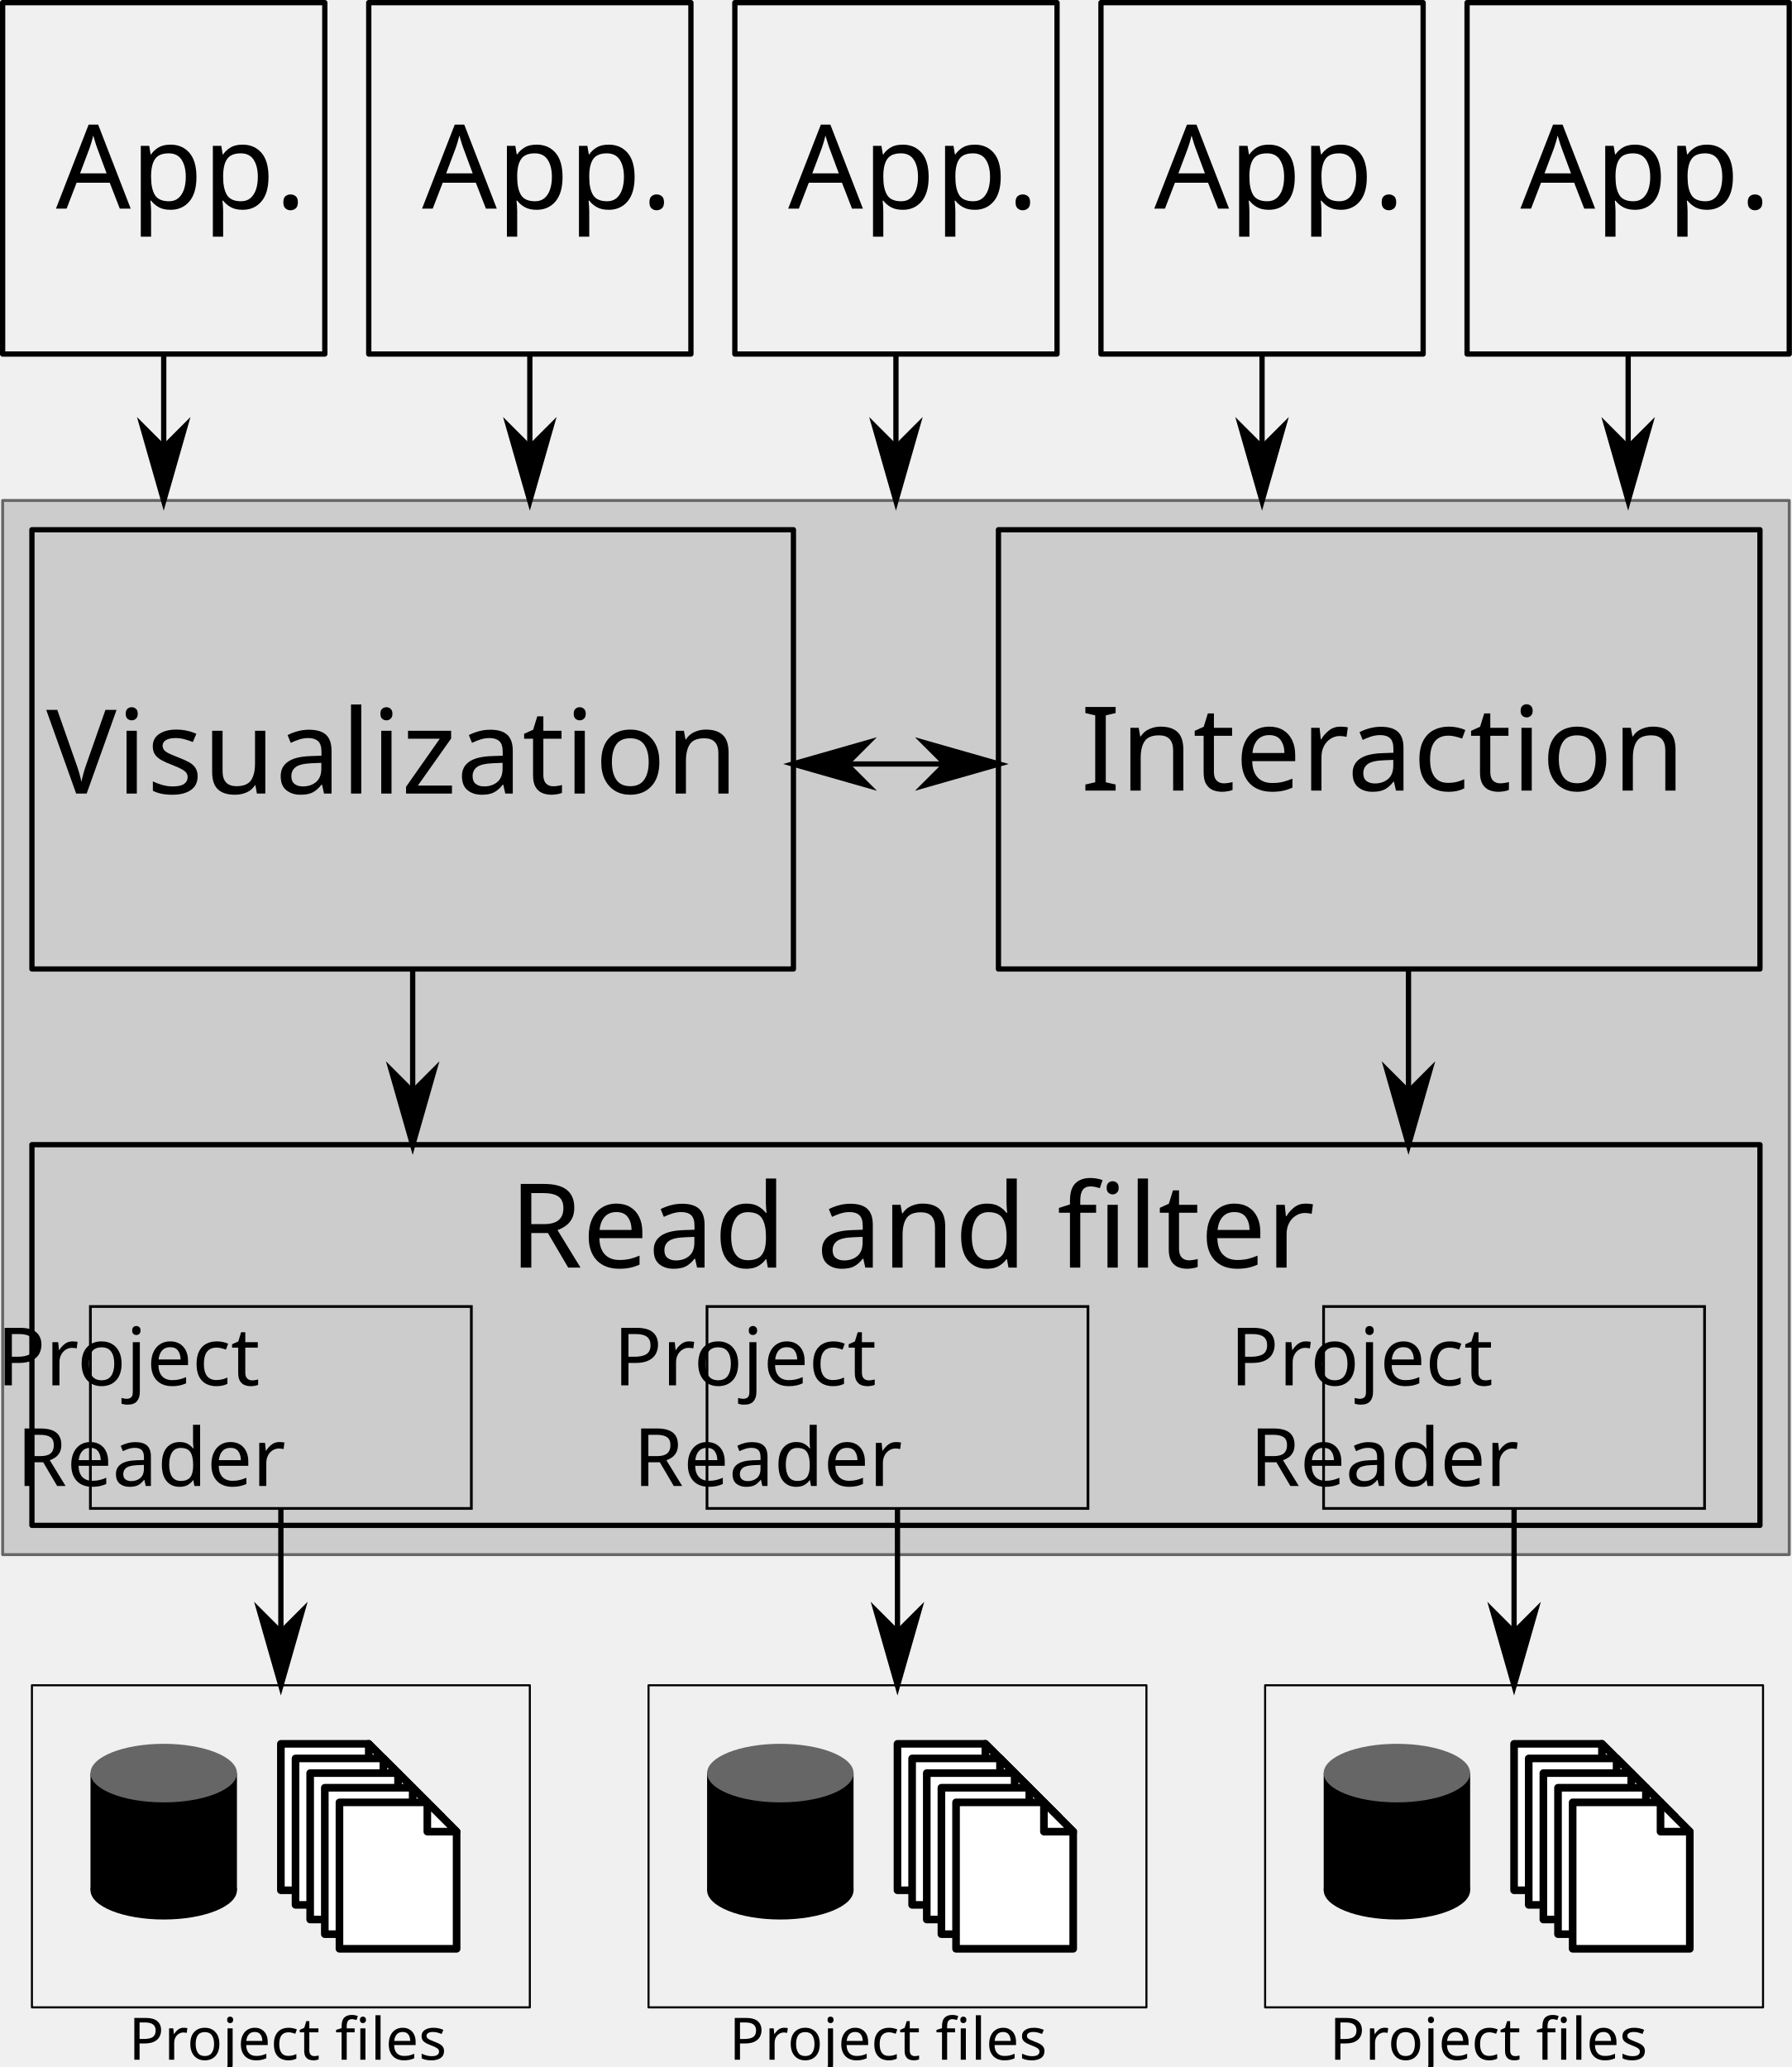
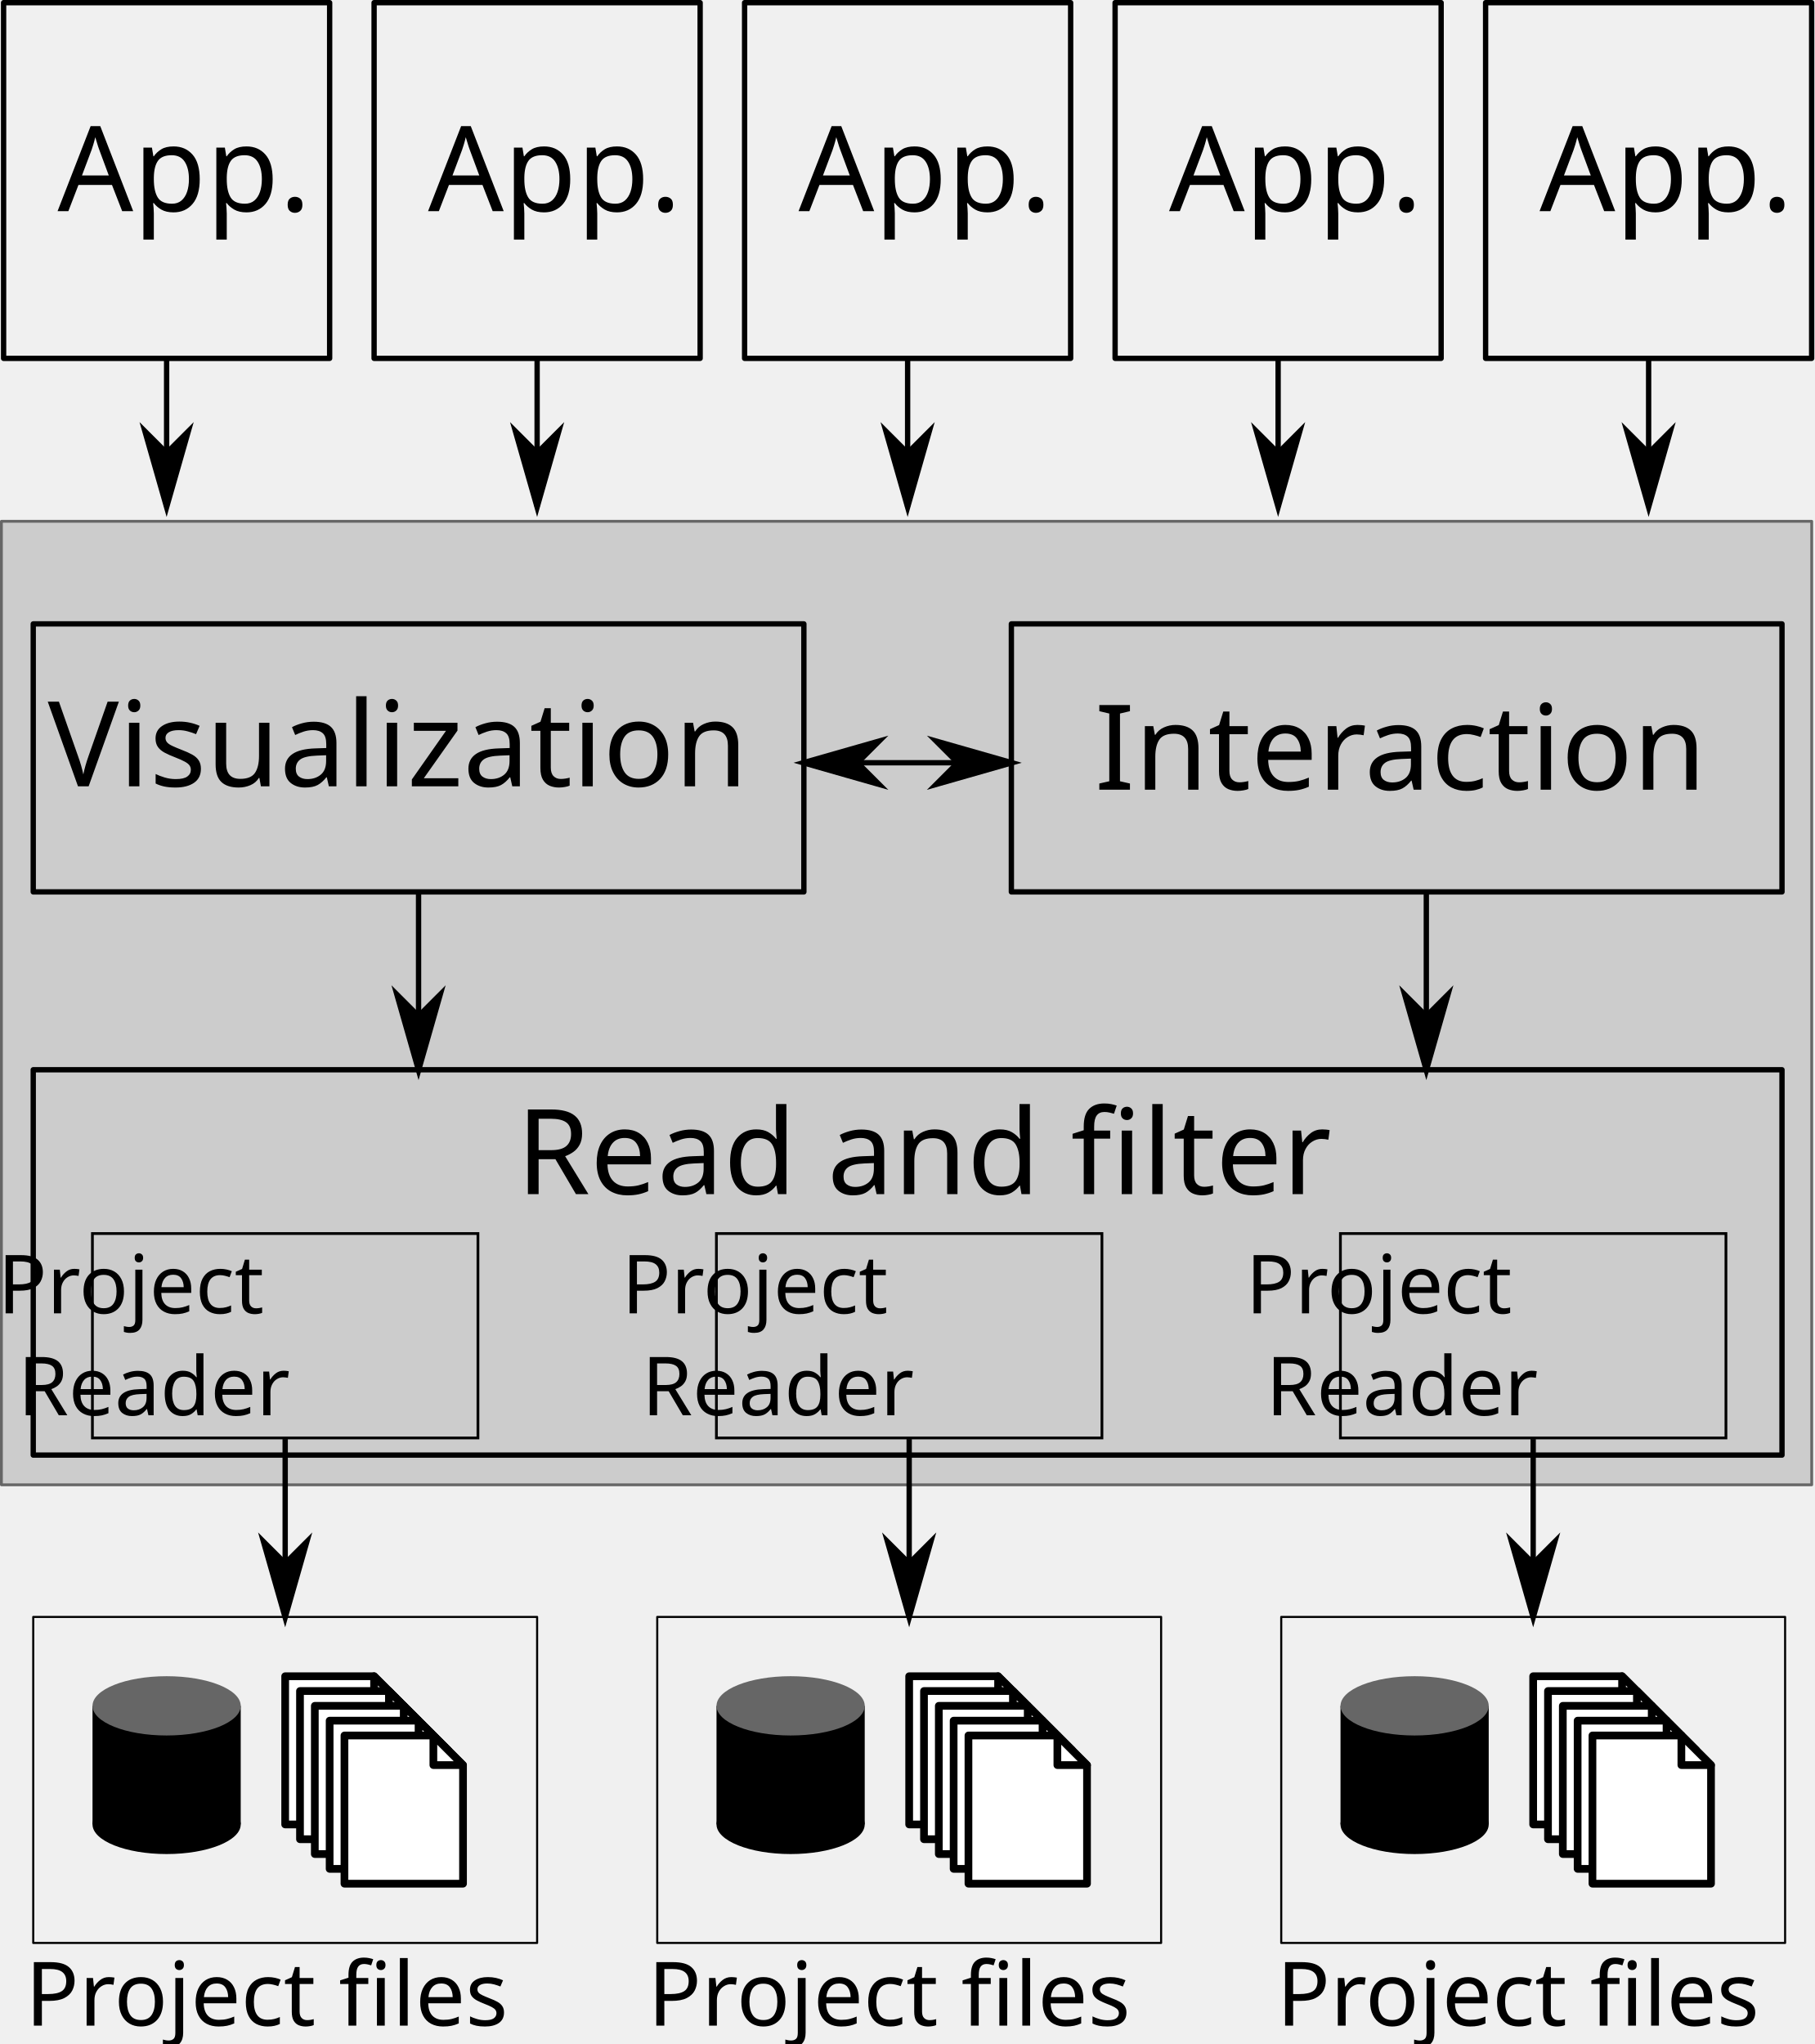
- <svg xmlns="http://www.w3.org/2000/svg" width="611.8" height="705.863" id="svg2" version="1.1">
+ <svg xmlns="http://www.w3.org/2000/svg" width="612.114" height="689.581" id="svg2" version="1.1">
  <defs id="defs4">
    <marker orient="auto" refY="0" refX="0" id="Arrow1Lstart" style="overflow:visible">
      <path id="path4239" d="M 0,0 5,-5 -12.5,0 5,5 0,0 Z" style="fill-rule:evenodd;stroke:#000000;stroke-width:1pt" transform="matrix(0.8,0,0,0.8,10,0)" />
    </marker>
    <marker orient="auto" refY="0" refX="0" id="Arrow1Lend" style="overflow:visible">
      <path id="path4242" d="M 0,0 5,-5 -12.5,0 5,5 0,0 Z" style="fill-rule:evenodd;stroke:#000000;stroke-width:1pt" transform="matrix(-0.8,0,0,-0.8,-10,0)" />
    </marker>
    <marker orient="auto" refY="0" refX="0" id="Arrow1Lend-1" style="overflow:visible">
      <path id="path4242-3" d="M 0,0 5,-5 -12.5,0 5,5 0,0 Z" style="fill-rule:evenodd;stroke:#000000;stroke-width:1pt" transform="matrix(-0.8,0,0,-0.8,-10,0)" />
    </marker>
    <marker orient="auto" refY="0" refX="0" id="Arrow1Lend-15" style="overflow:visible">
      <path id="path4242-4" d="M 0,0 5,-5 -12.5,0 5,5 0,0 Z" style="fill-rule:evenodd;stroke:#000000;stroke-width:1pt" transform="matrix(-0.8,0,0,-0.8,-10,0)" />
    </marker>
    <marker orient="auto" refY="0" refX="0" id="Arrow1Lend-15-8" style="overflow:visible">
      <path id="path4242-4-0" d="M 0,0 5,-5 -12.5,0 5,5 0,0 Z" style="fill-rule:evenodd;stroke:#000000;stroke-width:1pt" transform="matrix(-0.8,0,0,-0.8,-10,0)" />
    </marker>
    <marker orient="auto" refY="0" refX="0" id="Arrow1Lend-15-3" style="overflow:visible">
      <path id="path4242-4-7" d="M 0,0 5,-5 -12.5,0 5,5 0,0 Z" style="fill-rule:evenodd;stroke:#000000;stroke-width:1pt" transform="matrix(-0.8,0,0,-0.8,-10,0)" />
    </marker>
    <marker orient="auto" refY="0" refX="0" id="Arrow1Lend-15-5" style="overflow:visible">
      <path id="path4242-4-1" d="M 0,0 5,-5 -12.5,0 5,5 0,0 Z" style="fill-rule:evenodd;stroke:#000000;stroke-width:1pt" transform="matrix(-0.8,0,0,-0.8,-10,0)" />
    </marker>
    <marker orient="auto" refY="0" refX="0" id="Arrow1Lend-15-4" style="overflow:visible">
      <path id="path4242-4-8" d="M 0,0 5,-5 -12.5,0 5,5 0,0 Z" style="fill-rule:evenodd;stroke:#000000;stroke-width:1pt" transform="matrix(-0.8,0,0,-0.8,-10,0)" />
    </marker>
    <marker orient="auto" refY="0" refX="0" id="Arrow1Lend-7" style="overflow:visible">
      <path id="path4242-30" d="M 0,0 5,-5 -12.5,0 5,5 0,0 Z" style="fill-rule:evenodd;stroke:#000000;stroke-width:1pt" transform="matrix(-0.8,0,0,-0.8,-10,0)" />
    </marker>
    <marker orient="auto" refY="0" refX="0" id="Arrow1Lend-4" style="overflow:visible">
      <path id="path4242-8" d="M 0,0 5,-5 -12.5,0 5,5 0,0 Z" style="fill-rule:evenodd;stroke:#000000;stroke-width:1pt" transform="matrix(-0.8,0,0,-0.8,-10,0)" />
    </marker>
    <marker orient="auto" refY="0" refX="0" id="Arrow1Lend-6" style="overflow:visible">
      <path id="path4242-5" d="M 0,0 5,-5 -12.5,0 5,5 0,0 Z" style="fill-rule:evenodd;stroke:#000000;stroke-width:1pt" transform="matrix(-0.8,0,0,-0.8,-10,0)" />
    </marker>
    <marker orient="auto" refY="0" refX="0" id="Arrow1Lend-14" style="overflow:visible">
      <path id="path4242-43" d="M 0,0 5,-5 -12.5,0 5,5 0,0 Z" style="fill-rule:evenodd;stroke:#000000;stroke-width:1pt" transform="matrix(-0.8,0,0,-0.8,-10,0)" />
    </marker>
  </defs>
-   <g id="layer1" transform="translate(-79.1,-331.4622)">
+   <g id="layer1" transform="translate(-78.78572,-361.4622)">
    <g id="g4153">
-       <rect style="fill:#cccccc;stroke:#666666;stroke-width:1;stroke-linejoin:round;stroke-miterlimit:4;stroke-dasharray:none;stroke-dashoffset:0;stroke-opacity:1" id="rect5822" width="610" height="360" x="80" y="502.362" />
+       <rect style="fill:#cccccc;stroke:#666666;stroke-width:0.951;stroke-linejoin:round;stroke-miterlimit:4;stroke-dasharray:none;stroke-dashoffset:0;stroke-opacity:1" id="rect5822" width="610.763" height="325.049" x="79.261" y="537.338" />
      <text xml:space="preserve" style="font-style:normal;font-weight:normal;font-size:40px;line-height:125%;font-family:Sans;letter-spacing:0px;word-spacing:0px;fill:#000000;fill-opacity:1;stroke:none" x="253.018" y="764.327" id="text4918">
        <tspan id="tspan4920" x="253.018" y="764.327">Read and filter</tspan>
      </text>
-       <rect style="fill:none;stroke:#000000;stroke-width:1.8;stroke-linejoin:round;stroke-miterlimit:4;stroke-dasharray:none" id="rect4922" width="260" height="150" x="90" y="512.362" />
-       <rect style="fill:none;stroke:#000000;stroke-width:1.8;stroke-linejoin:round;stroke-miterlimit:4;stroke-dasharray:none" id="rect4922-9" width="260" height="150" x="420" y="512.362" />
-       <text xml:space="preserve" style="font-style:normal;font-weight:normal;font-size:40px;line-height:125%;font-family:Sans;letter-spacing:0px;word-spacing:0px;fill:#000000;fill-opacity:1;stroke:none" x="448.084" y="601.444" id="text4924-8">
-         <tspan id="tspan4926-1" x="448.084" y="601.444">Interaction</tspan>
+       <rect style="fill:none;stroke:#000000;stroke-width:1.8;stroke-linejoin:round;stroke-miterlimit:4;stroke-dasharray:none" id="rect4922" width="260" height="90.414" x="90" y="571.948" ry="0" />
+       <rect style="fill:none;stroke:#000000;stroke-width:1.8;stroke-linejoin:round;stroke-miterlimit:4;stroke-dasharray:none" id="rect4922-9" width="260" height="90.414" x="420" y="571.948" />
+       <text xml:space="preserve" style="font-style:normal;font-weight:normal;font-size:40px;line-height:125%;font-family:Sans;letter-spacing:0px;word-spacing:0px;fill:#000000;fill-opacity:1;stroke:none" x="448.084" y="627.873" id="text4924-8">
+         <tspan id="tspan4926-1" x="448.084" y="627.873">Interaction</tspan>
      </text>
      <path style="fill:none;stroke:#000000;stroke-width:1.8;stroke-linecap:butt;stroke-linejoin:miter;stroke-miterlimit:4;stroke-dasharray:none;stroke-opacity:1;marker-end:url(#Arrow1Lend-15)" d="m 220,662.362 0,60" id="path4952" />
      <path style="fill:none;stroke:#000000;stroke-width:1.8;stroke-linecap:butt;stroke-linejoin:miter;stroke-miterlimit:4;stroke-dasharray:none;stroke-opacity:1;marker-end:url(#Arrow1Lend-15)" d="m 560,662.362 0,60" id="path4954" />
-       <path style="fill:none;stroke:#000000;stroke-width:1.8;stroke-linecap:butt;stroke-linejoin:miter;stroke-miterlimit:4;stroke-dasharray:none;stroke-opacity:1;marker-start:url(#Arrow1Lstart);marker-end:url(#Arrow1Lend-15)" d="m 350,592.362 70,0" id="path4956" />
-       <g id="g6392">
+       <path style="fill:none;stroke:#000000;stroke-width:1.8;stroke-linecap:butt;stroke-linejoin:miter;stroke-miterlimit:4;stroke-dasharray:none;stroke-opacity:1;marker-start:url(#Arrow1Lstart);marker-end:url(#Arrow1Lend-15)" d="m 350,618.791 70,0" id="path4956" />
+       <g id="g6392" transform="translate(0,30)">
        <g transform="translate(-10,-40)" id="g5712">
          <rect style="fill:none;stroke:#000000;stroke-width:1.8;stroke-linejoin:round;stroke-miterlimit:4;stroke-dasharray:none" id="rect5706" width="110" height="120" x="90" y="372.362" />
          <text xml:space="preserve" style="font-style:normal;font-weight:normal;font-size:40px;line-height:125%;font-family:Sans;letter-spacing:0px;word-spacing:0px;fill:#000000;fill-opacity:1;stroke:none" x="108.208" y="442.704" id="text5708">
            <tspan id="tspan5710" x="108.208" y="442.704">App.</tspan>
          </text>
        </g>
        <path id="path6202" d="m 135,452.362 0,50" style="fill:none;stroke:#000000;stroke-width:1.8;stroke-linecap:butt;stroke-linejoin:miter;stroke-miterlimit:4;stroke-dasharray:none;stroke-opacity:1;marker-end:url(#Arrow1Lend-15)" />
      </g>
-       <g transform="translate(125,0)" id="g6392-8">
+       <g transform="translate(125,30)" id="g6392-8">
        <g transform="translate(-10,-40)" id="g5712-7">
          <rect style="fill:none;stroke:#000000;stroke-width:1.8;stroke-linejoin:round;stroke-miterlimit:4;stroke-dasharray:none" id="rect5706-7" width="110" height="120" x="90" y="372.362" />
          <text xml:space="preserve" style="font-style:normal;font-weight:normal;font-size:40px;line-height:125%;font-family:Sans;letter-spacing:0px;word-spacing:0px;fill:#000000;fill-opacity:1;stroke:none" x="108.208" y="442.704" id="text5708-8">
            <tspan id="tspan5710-3" x="108.208" y="442.704">App.</tspan>
          </text>
        </g>
        <path id="path6202-8" d="m 135,452.362 0,50" style="fill:none;stroke:#000000;stroke-width:1.8;stroke-linecap:butt;stroke-linejoin:miter;stroke-miterlimit:4;stroke-dasharray:none;stroke-opacity:1;marker-end:url(#Arrow1Lend-15)" />
      </g>
-       <g transform="translate(250,0)" id="g6392-1">
+       <g transform="translate(250,30)" id="g6392-1">
        <g transform="translate(-10,-40)" id="g5712-0">
          <rect style="fill:none;stroke:#000000;stroke-width:1.8;stroke-linejoin:round;stroke-miterlimit:4;stroke-dasharray:none" id="rect5706-73" width="110" height="120" x="90" y="372.362" />
          <text xml:space="preserve" style="font-style:normal;font-weight:normal;font-size:40px;line-height:125%;font-family:Sans;letter-spacing:0px;word-spacing:0px;fill:#000000;fill-opacity:1;stroke:none" x="108.208" y="442.704" id="text5708-4">
            <tspan id="tspan5710-9" x="108.208" y="442.704">App.</tspan>
          </text>
        </g>
        <path id="path6202-6" d="m 135,452.362 0,50" style="fill:none;stroke:#000000;stroke-width:1.8;stroke-linecap:butt;stroke-linejoin:miter;stroke-miterlimit:4;stroke-dasharray:none;stroke-opacity:1;marker-end:url(#Arrow1Lend-15)" />
      </g>
-       <g transform="translate(500,0)" id="g6392-0">
+       <g transform="translate(500,30)" id="g6392-0">
        <g transform="translate(-10,-40)" id="g5712-9">
          <rect style="fill:none;stroke:#000000;stroke-width:1.8;stroke-linejoin:round;stroke-miterlimit:4;stroke-dasharray:none" id="rect5706-9" width="110" height="120" x="90" y="372.362" />
          <text xml:space="preserve" style="font-style:normal;font-weight:normal;font-size:40px;line-height:125%;font-family:Sans;letter-spacing:0px;word-spacing:0px;fill:#000000;fill-opacity:1;stroke:none" x="108.208" y="442.704" id="text5708-6">
            <tspan id="tspan5710-8" x="108.208" y="442.704">App.</tspan>
          </text>
        </g>
        <path id="path6202-3" d="m 135,452.362 0,50" style="fill:none;stroke:#000000;stroke-width:1.8;stroke-linecap:butt;stroke-linejoin:miter;stroke-miterlimit:4;stroke-dasharray:none;stroke-opacity:1;marker-end:url(#Arrow1Lend-15)" />
      </g>
-       <g transform="translate(375,0)" id="g6392-4">
+       <g transform="translate(375,30)" id="g6392-4">
        <g transform="translate(-10,-40)" id="g5712-99">
          <rect style="fill:none;stroke:#000000;stroke-width:1.8;stroke-linejoin:round;stroke-miterlimit:4;stroke-dasharray:none" id="rect5706-2" width="110" height="120" x="90" y="372.362" />
          <text xml:space="preserve" style="font-style:normal;font-weight:normal;font-size:40px;line-height:125%;font-family:Sans;letter-spacing:0px;word-spacing:0px;fill:#000000;fill-opacity:1;stroke:none" x="108.208" y="442.704" id="text5708-5">
            <tspan id="tspan5710-5" x="108.208" y="442.704">App.</tspan>
          </text>
        </g>
        <path id="path6202-33" d="m 135,452.362 0,50" style="fill:none;stroke:#000000;stroke-width:1.8;stroke-linecap:butt;stroke-linejoin:miter;stroke-miterlimit:4;stroke-dasharray:none;stroke-opacity:1;marker-end:url(#Arrow1Lend-15)" />
      </g>
      <g id="g3489" transform="translate(0,4.596448)">
        <g id="g3700">
          <g id="g4713">
            <g transform="translate(-5,0)" id="g3898">
              <g id="g3832" transform="translate(5,9.999997)">
                <rect y="922.362" x="110" height="40" width="50" id="rect3009" style="stroke-width:2.6;stroke-miterlimit:4;stroke-dasharray:none" />
                <ellipse ry="5" rx="20" cy="927.362" cx="130" transform="matrix(1.25,0,0,2,-27.5,-892.3622)" id="path2989-7" style="stroke-width:2.6;stroke-miterlimit:4;stroke-dasharray:none" />
                <ellipse ry="5" rx="20" cy="927.362" cx="130" transform="matrix(1.25,0,0,2,-27.5,-932.3622)" id="path2989" style="fill:#666666;stroke-width:2.6;stroke-miterlimit:4;stroke-dasharray:none" />
              </g>
              <g id="g3828">
                <path id="rect3029" d="m 180,922.375 0,50 40,0 0,-40 -10,-10 -30,0 z" style="fill:#ffffff;stroke:#000000;stroke-width:2.6;stroke-linejoin:round;stroke-miterlimit:4;stroke-dasharray:none" />
                <path id="rect3031" d="m 210,922.362 0,10 10,0 -10,-10 z" style="fill:#ffffff;stroke:#000000;stroke-width:2.6;stroke-linejoin:round;stroke-miterlimit:4;stroke-dasharray:none" />
              </g>
              <g transform="translate(5,4.987183)" id="g3828-1">
                <path id="rect3029-7" d="m 180,922.375 0,50 40,0 0,-40 -10,-10 -30,0 z" style="fill:#ffffff;stroke:#000000;stroke-width:2.6;stroke-linejoin:round;stroke-miterlimit:4;stroke-dasharray:none" />
                <path id="rect3031-1" d="m 210,922.362 0,10 10,0 -10,-10 z" style="fill:#ffffff;stroke:#000000;stroke-width:2.6;stroke-linejoin:round;stroke-miterlimit:4;stroke-dasharray:none" />
              </g>
              <g transform="translate(10,9.987183)" id="g3828-4">
                <path id="rect3029-5" d="m 180,922.375 0,50 40,0 0,-40 -10,-10 -30,0 z" style="fill:#ffffff;stroke:#000000;stroke-width:2.6;stroke-linejoin:round;stroke-miterlimit:4;stroke-dasharray:none" />
                <path id="rect3031-5" d="m 210,922.362 0,10 10,0 -10,-10 z" style="fill:#ffffff;stroke:#000000;stroke-width:2.6;stroke-linejoin:round;stroke-miterlimit:4;stroke-dasharray:none" />
              </g>
              <g transform="translate(15,14.98718)" id="g3828-8">
                <path id="rect3029-8" d="m 180,922.375 0,50 40,0 0,-40 -10,-10 -30,0 z" style="fill:#ffffff;stroke:#000000;stroke-width:2.6;stroke-linejoin:round;stroke-miterlimit:4;stroke-dasharray:none" />
                <path id="rect3031-2" d="m 210,922.362 0,10 10,0 -10,-10 z" style="fill:#ffffff;stroke:#000000;stroke-width:2.6;stroke-linejoin:round;stroke-miterlimit:4;stroke-dasharray:none" />
              </g>
              <g transform="translate(20,19.98718)" id="g3828-0">
                <path id="rect3029-9" d="m 180,922.375 0,50 40,0 0,-40 -10,-10 -30,0 z" style="fill:#ffffff;stroke:#000000;stroke-width:2.6;stroke-linejoin:round;stroke-miterlimit:4;stroke-dasharray:none" />
                <path id="rect3031-4" d="m 210,922.362 0,10 10,0 -10,-10 z" style="fill:#ffffff;stroke:#000000;stroke-width:2.6;stroke-linejoin:round;stroke-miterlimit:4;stroke-dasharray:none" />
              </g>
              <rect style="fill:none;stroke:#000000;stroke-width:0.7;stroke-linejoin:round;stroke-miterlimit:4;stroke-dasharray:none" id="rect3894" width="170" height="110" x="95" y="902.362" />
            </g>
-             <text id="text4199" y="1030.251" x="123.023" style="font-style:normal;font-weight:normal;font-size:40px;line-height:125%;font-family:Sans;letter-spacing:0px;word-spacing:0px;fill:#000000;fill-opacity:1;stroke:none" xml:space="preserve">
-               <tspan style="font-style:normal;font-variant:normal;font-weight:normal;font-stretch:normal;font-size:20px;line-height:125%;font-family:Sans;-inkscape-font-specification:'Sans, Normal';text-align:start;writing-mode:lr-tb;text-anchor:start" y="1030.251" x="123.023" id="tspan4201">Project files</tspan>
+             <text id="text4199" y="1040.251" x="87.309" style="font-style:normal;font-weight:normal;font-size:40px;line-height:125%;font-family:Sans;letter-spacing:0px;word-spacing:0px;fill:#000000;fill-opacity:1;stroke:none" xml:space="preserve">
+               <tspan style="font-style:normal;font-variant:normal;font-weight:normal;font-stretch:normal;font-size:30px;line-height:125%;font-family:Sans;-inkscape-font-specification:'Sans, Normal';text-align:start;writing-mode:lr-tb;text-anchor:start" y="1040.251" x="87.309" id="tspan4201">Project files</tspan>
            </text>
            <path id="path4233" d="m 175,842.362 0,60" style="fill:none;stroke:#000000;stroke-width:1.8;stroke-linecap:butt;stroke-linejoin:miter;stroke-miterlimit:4;stroke-dasharray:none;stroke-opacity:1;marker-end:url(#Arrow1Lend)" />
          </g>
          <text xml:space="preserve" style="font-style:normal;font-weight:normal;font-size:30px;line-height:125%;font-family:sans-serif;text-align:center;letter-spacing:0px;word-spacing:0px;text-anchor:middle;fill:#000000;fill-opacity:1;stroke:none;stroke-width:1px;stroke-linecap:butt;stroke-linejoin:miter;stroke-opacity:1" x="173.617" y="799.948" id="text3481">
            <tspan style="font-size:27.5px" x="173.617" y="799.948" id="tspan3485">Project</tspan>
            <tspan id="tspan3698" style="font-size:27.5px" x="173.617" y="834.323">Reader</tspan>
          </text>
          <rect id="rect3487" width="130.071" height="68.96" x="109.964" y="773.025" style="fill:none;stroke:#000000;stroke-width:0.929" />
        </g>
      </g>
      <g id="g3489-8" transform="translate(421.051,4.596448)">
        <g id="g3700-7">
          <g id="g4713-6">
            <g transform="translate(-5,0)" id="g3898-1">
              <g id="g3832-2" transform="translate(5,9.999997)">
                <rect y="922.362" x="110" height="40" width="50" id="rect3009-4" style="stroke-width:2.6;stroke-miterlimit:4;stroke-dasharray:none" />
                <ellipse ry="5" rx="20" cy="927.362" cx="130" transform="matrix(1.25,0,0,2,-27.5,-892.3622)" id="path2989-7-8" style="stroke-width:2.6;stroke-miterlimit:4;stroke-dasharray:none" />
                <ellipse ry="5" rx="20" cy="927.362" cx="130" transform="matrix(1.25,0,0,2,-27.5,-932.3622)" id="path2989-8" style="fill:#666666;stroke-width:2.6;stroke-miterlimit:4;stroke-dasharray:none" />
              </g>
              <g id="g3828-5">
                <path id="rect3029-6" d="m 180,922.375 0,50 40,0 0,-40 -10,-10 -30,0 z" style="fill:#ffffff;stroke:#000000;stroke-width:2.6;stroke-linejoin:round;stroke-miterlimit:4;stroke-dasharray:none" />
                <path id="rect3031-3" d="m 210,922.362 0,10 10,0 -10,-10 z" style="fill:#ffffff;stroke:#000000;stroke-width:2.6;stroke-linejoin:round;stroke-miterlimit:4;stroke-dasharray:none" />
              </g>
              <g transform="translate(5,4.987183)" id="g3828-1-5">
                <path id="rect3029-7-5" d="m 180,922.375 0,50 40,0 0,-40 -10,-10 -30,0 z" style="fill:#ffffff;stroke:#000000;stroke-width:2.6;stroke-linejoin:round;stroke-miterlimit:4;stroke-dasharray:none" />
                <path id="rect3031-1-2" d="m 210,922.362 0,10 10,0 -10,-10 z" style="fill:#ffffff;stroke:#000000;stroke-width:2.6;stroke-linejoin:round;stroke-miterlimit:4;stroke-dasharray:none" />
              </g>
              <g transform="translate(10,9.987183)" id="g3828-4-8">
                <path id="rect3029-5-3" d="m 180,922.375 0,50 40,0 0,-40 -10,-10 -30,0 z" style="fill:#ffffff;stroke:#000000;stroke-width:2.6;stroke-linejoin:round;stroke-miterlimit:4;stroke-dasharray:none" />
                <path id="rect3031-5-9" d="m 210,922.362 0,10 10,0 -10,-10 z" style="fill:#ffffff;stroke:#000000;stroke-width:2.6;stroke-linejoin:round;stroke-miterlimit:4;stroke-dasharray:none" />
              </g>
              <g transform="translate(15,14.98718)" id="g3828-8-4">
                <path id="rect3029-8-1" d="m 180,922.375 0,50 40,0 0,-40 -10,-10 -30,0 z" style="fill:#ffffff;stroke:#000000;stroke-width:2.6;stroke-linejoin:round;stroke-miterlimit:4;stroke-dasharray:none" />
                <path id="rect3031-2-7" d="m 210,922.362 0,10 10,0 -10,-10 z" style="fill:#ffffff;stroke:#000000;stroke-width:2.6;stroke-linejoin:round;stroke-miterlimit:4;stroke-dasharray:none" />
              </g>
              <g transform="translate(20,19.98718)" id="g3828-0-2">
                <path id="rect3029-9-8" d="m 180,922.375 0,50 40,0 0,-40 -10,-10 -30,0 z" style="fill:#ffffff;stroke:#000000;stroke-width:2.6;stroke-linejoin:round;stroke-miterlimit:4;stroke-dasharray:none" />
                <path id="rect3031-4-4" d="m 210,922.362 0,10 10,0 -10,-10 z" style="fill:#ffffff;stroke:#000000;stroke-width:2.6;stroke-linejoin:round;stroke-miterlimit:4;stroke-dasharray:none" />
              </g>
              <rect style="fill:none;stroke:#000000;stroke-width:0.7;stroke-linejoin:round;stroke-miterlimit:4;stroke-dasharray:none" id="rect3894-1" width="170" height="110" x="95" y="902.362" />
            </g>
            <path id="path4233-3" d="m 175,842.362 0,60" style="fill:none;stroke:#000000;stroke-width:1.8;stroke-linecap:butt;stroke-linejoin:miter;stroke-miterlimit:4;stroke-dasharray:none;stroke-opacity:1;marker-end:url(#Arrow1Lend-6)" />
          </g>
          <text xml:space="preserve" style="font-style:normal;font-weight:normal;font-size:30px;line-height:125%;font-family:sans-serif;text-align:center;letter-spacing:0px;word-spacing:0px;text-anchor:middle;fill:#000000;fill-opacity:1;stroke:none;stroke-width:1px;stroke-linecap:butt;stroke-linejoin:miter;stroke-opacity:1" x="173.617" y="799.948" id="text3481-0">
            <tspan style="font-size:27.5px" x="173.617" y="799.948" id="tspan3485-4">Project</tspan>
            <tspan id="tspan3698-2" style="font-size:27.5px" x="173.617" y="834.323">Reader</tspan>
          </text>
          <rect id="rect3487-7" width="130.071" height="68.96" x="109.964" y="773.025" style="fill:none;stroke:#000000;stroke-width:0.929" />
        </g>
      </g>
      <g id="g3489-9" transform="translate(210.5255,4.596448)">
        <g id="g3700-1">
          <g id="g4713-2">
            <g transform="translate(-5,0)" id="g3898-6">
              <g id="g3832-0" transform="translate(5,9.999997)">
                <rect y="922.362" x="110" height="40" width="50" id="rect3009-3" style="stroke-width:2.6;stroke-miterlimit:4;stroke-dasharray:none" />
                <ellipse ry="5" rx="20" cy="927.362" cx="130" transform="matrix(1.25,0,0,2,-27.5,-892.3622)" id="path2989-7-3" style="stroke-width:2.6;stroke-miterlimit:4;stroke-dasharray:none" />
                <ellipse ry="5" rx="20" cy="927.362" cx="130" transform="matrix(1.25,0,0,2,-27.5,-932.3622)" id="path2989-0" style="fill:#666666;stroke-width:2.6;stroke-miterlimit:4;stroke-dasharray:none" />
              </g>
              <g id="g3828-53">
                <path id="rect3029-0" d="m 180,922.375 0,50 40,0 0,-40 -10,-10 -30,0 z" style="fill:#ffffff;stroke:#000000;stroke-width:2.6;stroke-linejoin:round;stroke-miterlimit:4;stroke-dasharray:none" />
                <path id="rect3031-47" d="m 210,922.362 0,10 10,0 -10,-10 z" style="fill:#ffffff;stroke:#000000;stroke-width:2.6;stroke-linejoin:round;stroke-miterlimit:4;stroke-dasharray:none" />
              </g>
              <g transform="translate(5,4.987183)" id="g3828-1-9">
                <path id="rect3029-7-7" d="m 180,922.375 0,50 40,0 0,-40 -10,-10 -30,0 z" style="fill:#ffffff;stroke:#000000;stroke-width:2.6;stroke-linejoin:round;stroke-miterlimit:4;stroke-dasharray:none" />
                <path id="rect3031-1-7" d="m 210,922.362 0,10 10,0 -10,-10 z" style="fill:#ffffff;stroke:#000000;stroke-width:2.6;stroke-linejoin:round;stroke-miterlimit:4;stroke-dasharray:none" />
              </g>
              <g transform="translate(10,9.987183)" id="g3828-4-7">
                <path id="rect3029-5-5" d="m 180,922.375 0,50 40,0 0,-40 -10,-10 -30,0 z" style="fill:#ffffff;stroke:#000000;stroke-width:2.6;stroke-linejoin:round;stroke-miterlimit:4;stroke-dasharray:none" />
                <path id="rect3031-5-7" d="m 210,922.362 0,10 10,0 -10,-10 z" style="fill:#ffffff;stroke:#000000;stroke-width:2.6;stroke-linejoin:round;stroke-miterlimit:4;stroke-dasharray:none" />
              </g>
              <g transform="translate(15,14.98718)" id="g3828-8-7">
                <path id="rect3029-8-9" d="m 180,922.375 0,50 40,0 0,-40 -10,-10 -30,0 z" style="fill:#ffffff;stroke:#000000;stroke-width:2.6;stroke-linejoin:round;stroke-miterlimit:4;stroke-dasharray:none" />
                <path id="rect3031-2-4" d="m 210,922.362 0,10 10,0 -10,-10 z" style="fill:#ffffff;stroke:#000000;stroke-width:2.6;stroke-linejoin:round;stroke-miterlimit:4;stroke-dasharray:none" />
              </g>
              <g transform="translate(20,19.98718)" id="g3828-0-8">
                <path id="rect3029-9-1" d="m 180,922.375 0,50 40,0 0,-40 -10,-10 -30,0 z" style="fill:#ffffff;stroke:#000000;stroke-width:2.6;stroke-linejoin:round;stroke-miterlimit:4;stroke-dasharray:none" />
                <path id="rect3031-4-5" d="m 210,922.362 0,10 10,0 -10,-10 z" style="fill:#ffffff;stroke:#000000;stroke-width:2.6;stroke-linejoin:round;stroke-miterlimit:4;stroke-dasharray:none" />
              </g>
              <rect style="fill:none;stroke:#000000;stroke-width:0.7;stroke-linejoin:round;stroke-miterlimit:4;stroke-dasharray:none" id="rect3894-6" width="170" height="110" x="95" y="902.362" />
            </g>
            <path id="path4233-6" d="m 175,842.362 0,60" style="fill:none;stroke:#000000;stroke-width:1.8;stroke-linecap:butt;stroke-linejoin:miter;stroke-miterlimit:4;stroke-dasharray:none;stroke-opacity:1;marker-end:url(#Arrow1Lend-14)" />
          </g>
          <text xml:space="preserve" style="font-style:normal;font-weight:normal;font-size:30px;line-height:125%;font-family:sans-serif;text-align:center;letter-spacing:0px;word-spacing:0px;text-anchor:middle;fill:#000000;fill-opacity:1;stroke:none;stroke-width:1px;stroke-linecap:butt;stroke-linejoin:miter;stroke-opacity:1" x="173.617" y="799.948" id="text3481-3">
            <tspan style="font-size:27.5px" x="173.617" y="799.948" id="tspan3485-7">Project</tspan>
            <tspan id="tspan3698-9" style="font-size:27.5px" x="173.617" y="834.323">Reader</tspan>
          </text>
          <rect id="rect3487-4" width="130.071" height="68.96" x="109.964" y="773.025" style="fill:none;stroke:#000000;stroke-width:0.929" />
        </g>
      </g>
-       <text id="text4199-7" y="1034.847" x="328.023" style="font-style:normal;font-weight:normal;font-size:40px;line-height:125%;font-family:Sans;letter-spacing:0px;word-spacing:0px;fill:#000000;fill-opacity:1;stroke:none" xml:space="preserve">
-         <tspan style="font-style:normal;font-variant:normal;font-weight:normal;font-stretch:normal;font-size:20px;line-height:125%;font-family:Sans;-inkscape-font-specification:'Sans, Normal';text-align:start;writing-mode:lr-tb;text-anchor:start" y="1034.847" x="328.023" id="tspan4201-7">Project files</tspan>
-       </text>
-       <text id="text4199-6" y="1034.847" x="533.023" style="font-style:normal;font-weight:normal;font-size:40px;line-height:125%;font-family:Sans;letter-spacing:0px;word-spacing:0px;fill:#000000;fill-opacity:1;stroke:none" xml:space="preserve">
-         <tspan style="font-style:normal;font-variant:normal;font-weight:normal;font-stretch:normal;font-size:20px;line-height:125%;font-family:Sans;-inkscape-font-specification:'Sans, Normal';text-align:start;writing-mode:lr-tb;text-anchor:start" y="1034.847" x="533.023" id="tspan4201-78">Project files</tspan>
+       <text id="text4199-7" y="1044.847" x="297.309" style="font-style:normal;font-weight:normal;font-size:40px;line-height:125%;font-family:Sans;letter-spacing:0px;word-spacing:0px;fill:#000000;fill-opacity:1;stroke:none" xml:space="preserve">
+         <tspan style="font-style:normal;font-variant:normal;font-weight:normal;font-stretch:normal;font-size:30px;line-height:125%;font-family:Sans;-inkscape-font-specification:'Sans, Normal';text-align:start;writing-mode:lr-tb;text-anchor:start" y="1044.847" x="297.309" id="tspan4201-7">Project files</tspan>
+       </text>
+       <text id="text4199-6" y="1044.847" x="509.452" style="font-style:normal;font-weight:normal;font-size:40px;line-height:125%;font-family:Sans;letter-spacing:0px;word-spacing:0px;fill:#000000;fill-opacity:1;stroke:none" xml:space="preserve">
+         <tspan style="font-style:normal;font-variant:normal;font-weight:normal;font-stretch:normal;font-size:30px;line-height:125%;font-family:Sans;-inkscape-font-specification:'Sans, Normal';text-align:start;writing-mode:lr-tb;text-anchor:start" y="1044.847" x="509.452" id="tspan4201-78">Project files</tspan>
      </text>
    </g>
-     <text xml:space="preserve" style="font-style:normal;font-weight:normal;font-size:40px;line-height:125%;font-family:Sans;letter-spacing:0px;word-spacing:0px;fill:#000000;fill-opacity:1;stroke:none" x="94.896" y="602.454" id="text4924">
-       <tspan id="tspan4926" x="94.896" y="602.454">Visualization</tspan>
+     <text xml:space="preserve" style="font-style:normal;font-weight:normal;font-size:40px;line-height:125%;font-family:Sans;letter-spacing:0px;word-spacing:0px;fill:#000000;fill-opacity:1;stroke:none" x="94.896" y="626.74" id="text4924">
+       <tspan id="tspan4926" x="94.896" y="626.74">Visualization</tspan>
    </text>
    <rect style="fill:none;stroke:#000000;stroke-width:1.8;stroke-linejoin:round;stroke-miterlimit:4;stroke-dasharray:none" id="rect4080" width="590" height="130" x="90" y="722.362" />
  </g>
</svg>
